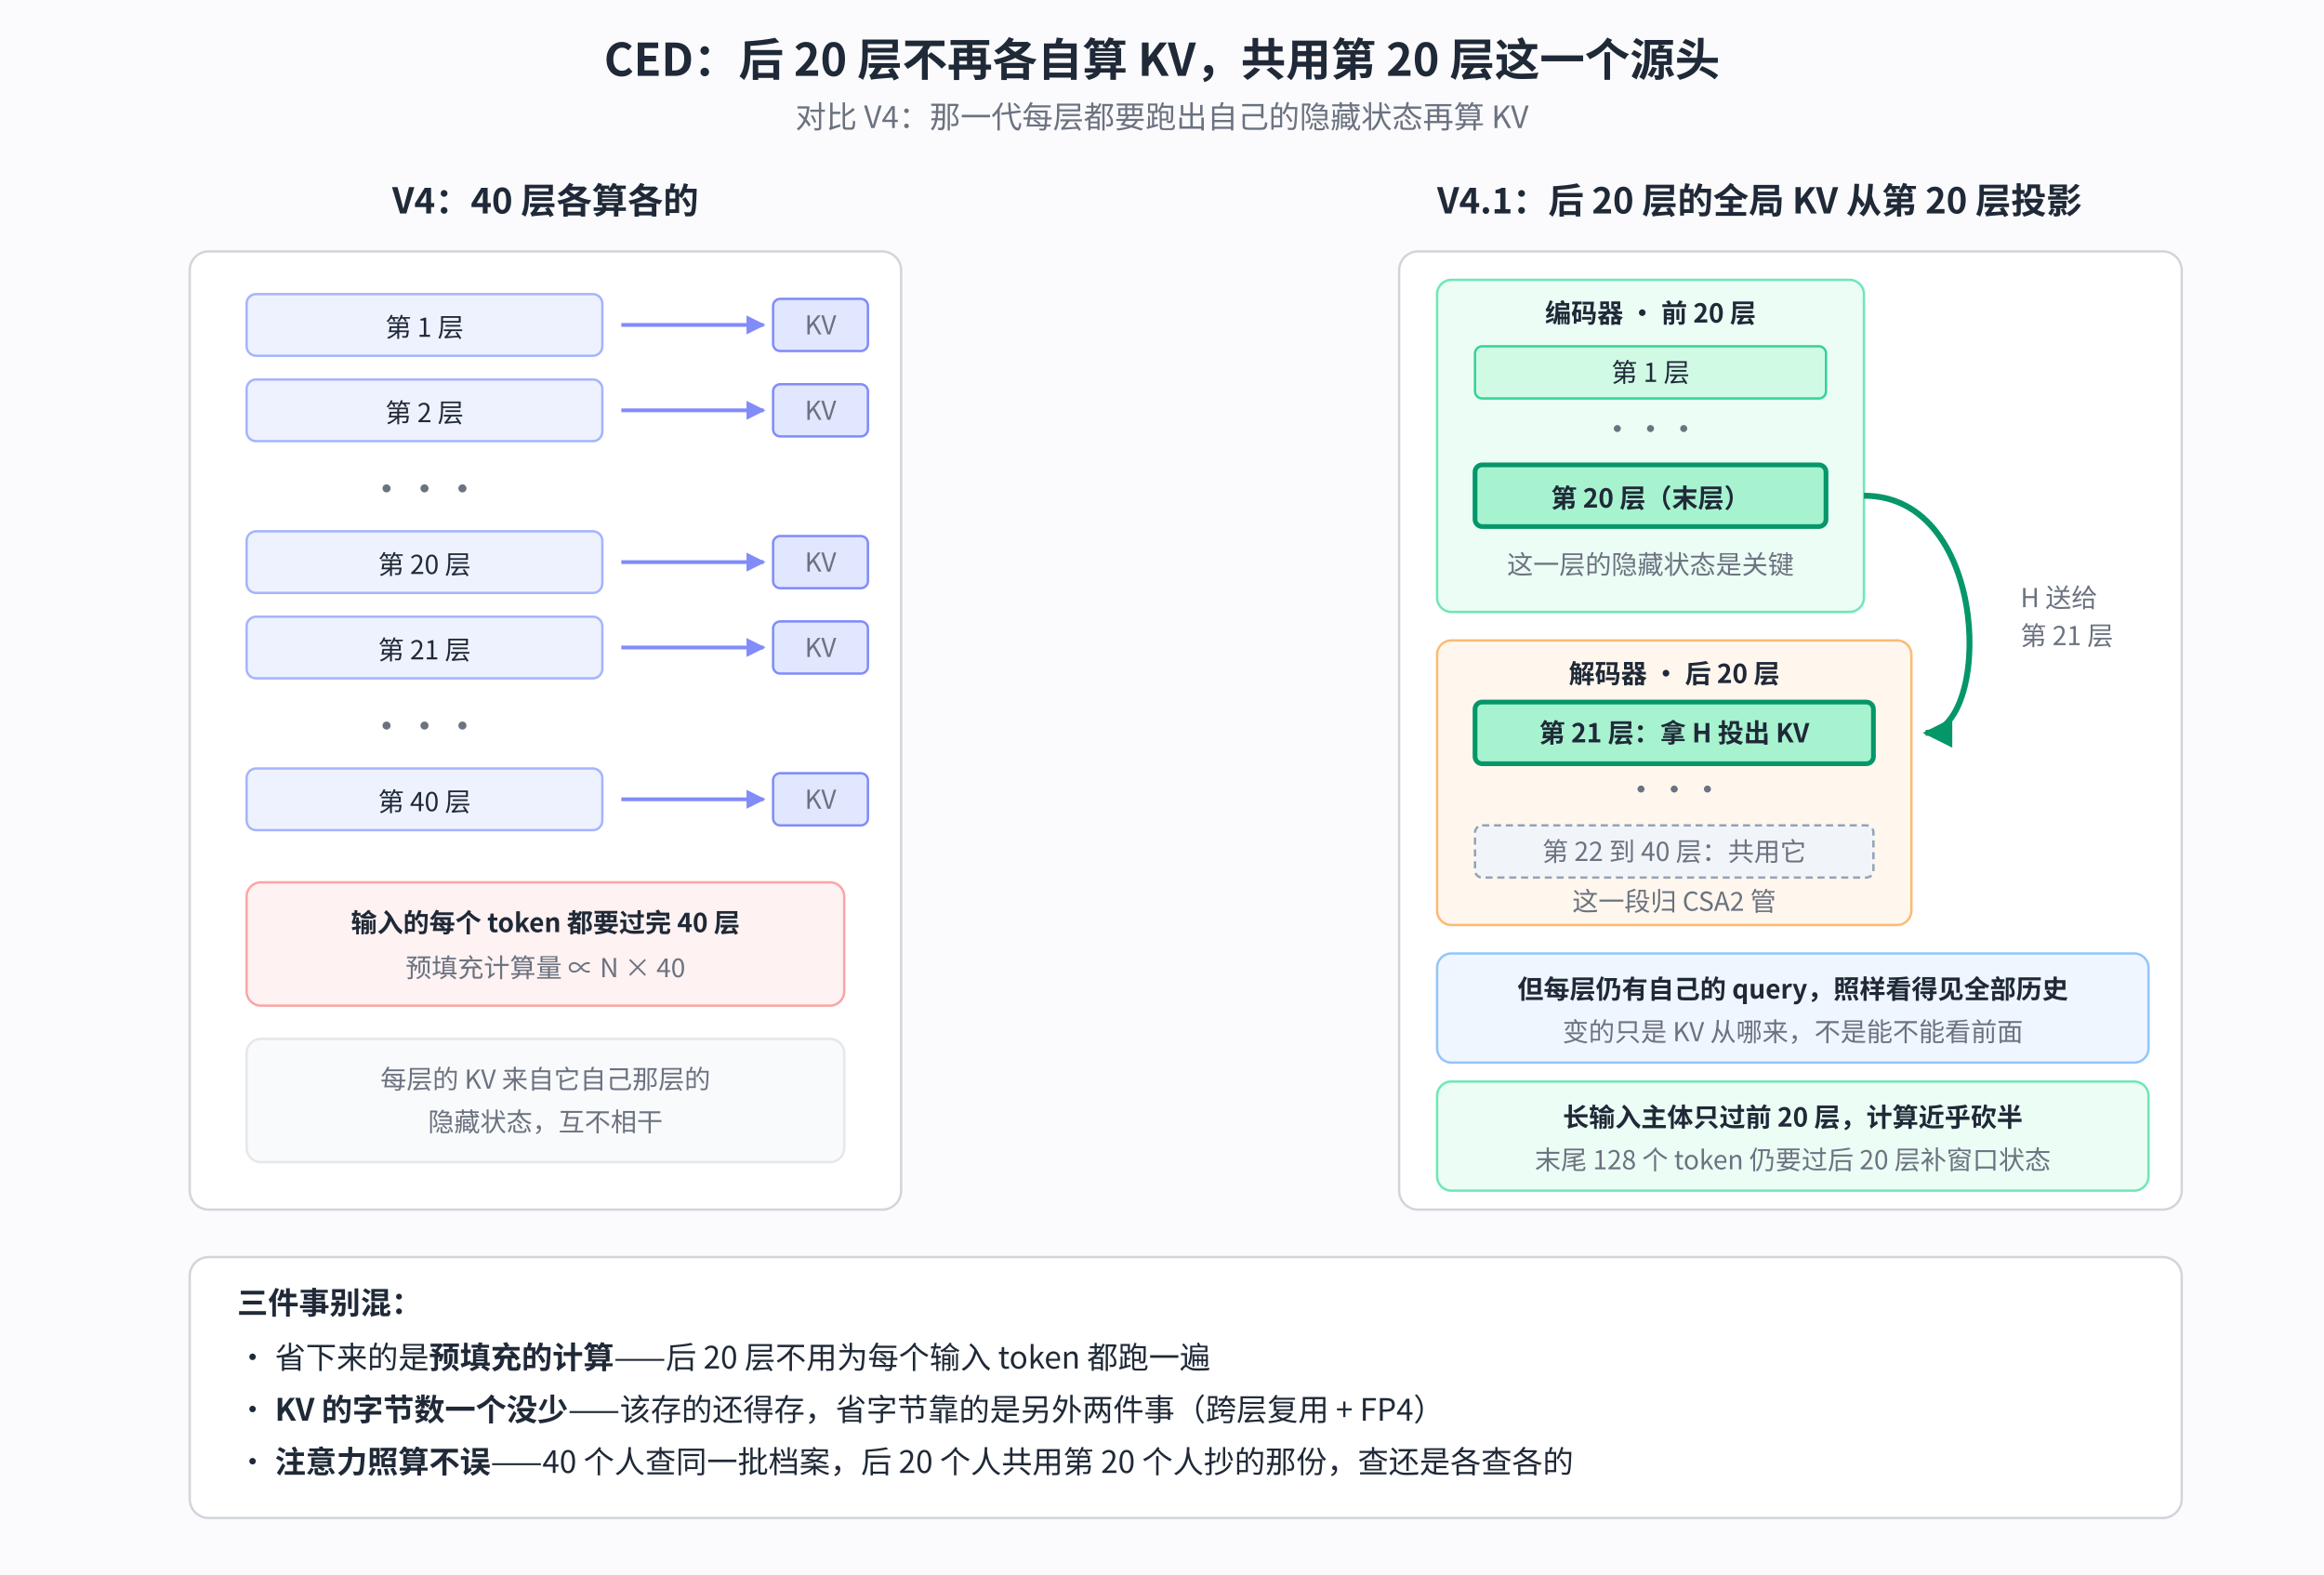
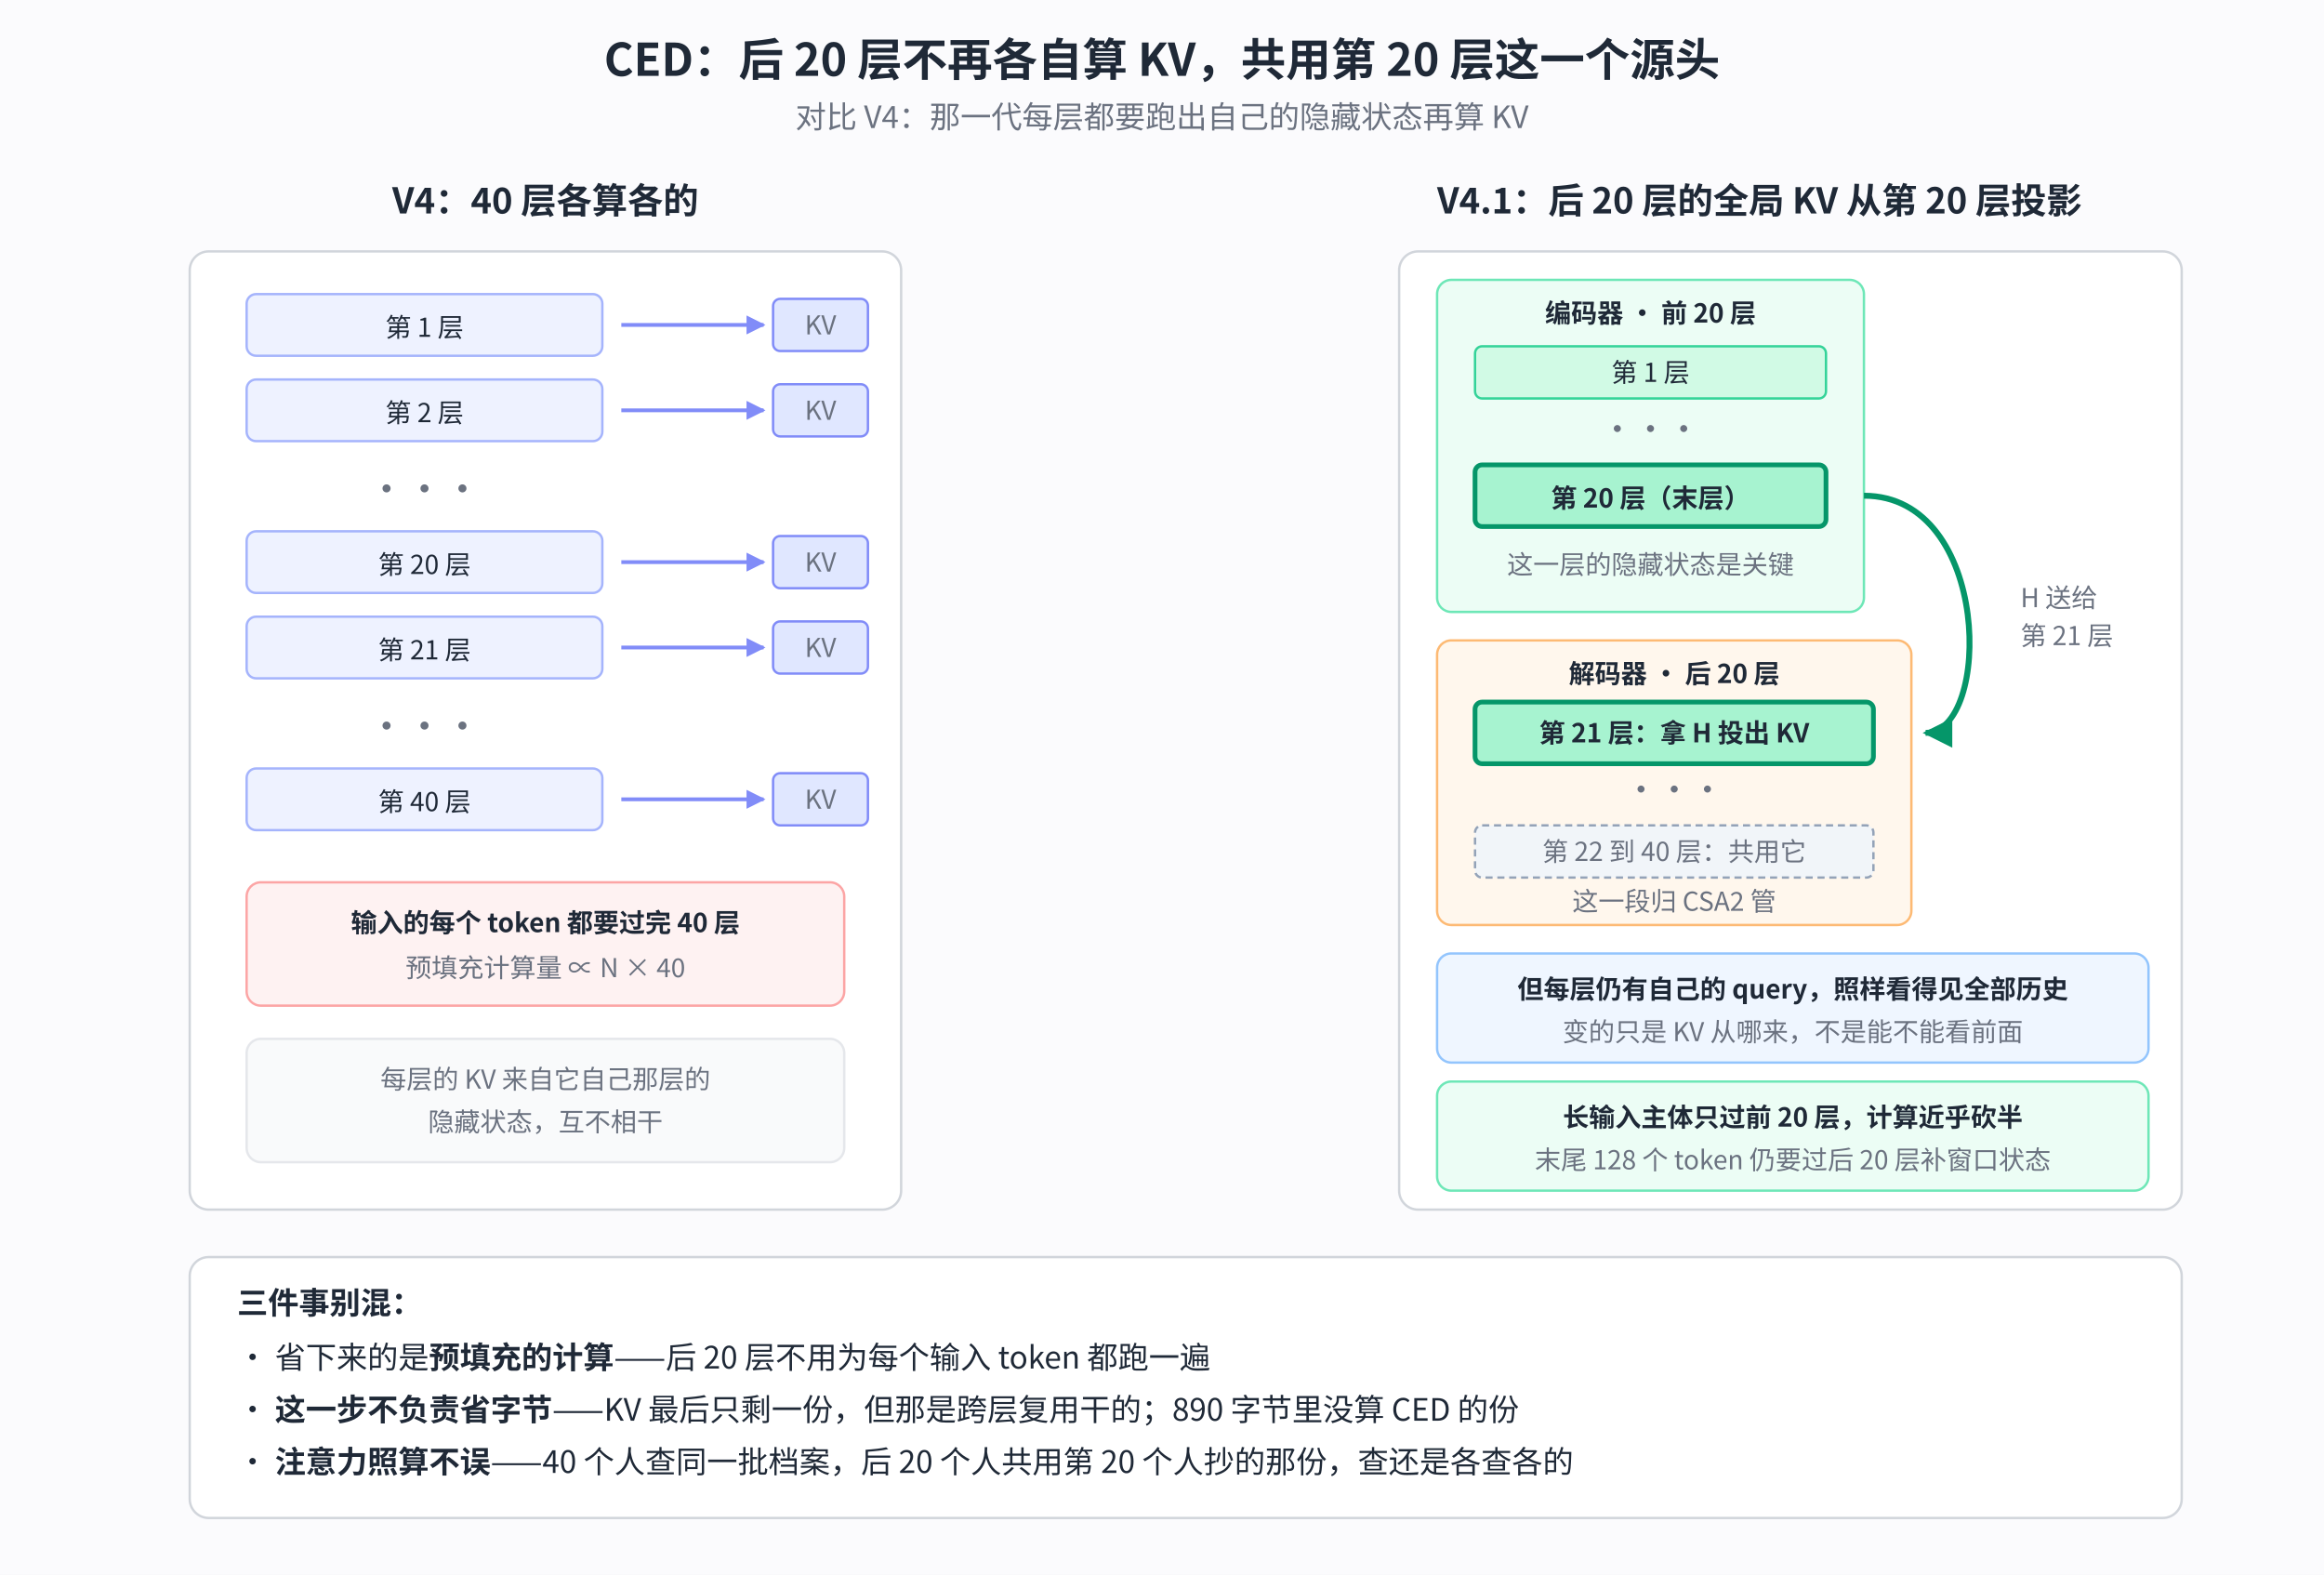
<svg xmlns="http://www.w3.org/2000/svg" viewBox="0 0 980 664">
  <style>
    text { font-family: 'Noto Sans CJK SC', 'WenQuanYi Micro Hei', sans-serif; }
    .t { fill: #1f2937; }
    .dim { fill: #6b7280; }
    .lbl { font-size: 13px; }
    .sm { font-size: 11px; }
  </style>
  <rect width="980" height="664" fill="#fbfbfd" />
  <text x="490" y="32" text-anchor="middle" class="t" font-size="19" font-weight="bold">CED：后 20 层不再各自算 KV，共用第 20 层这一个源头</text>
  <text x="490" y="54" text-anchor="middle" class="dim lbl">对比 V4：那一代每层都要跑出自己的隐藏状态再算 KV</text>
  <text x="230" y="90" text-anchor="middle" class="t" font-size="15" font-weight="bold">V4：40 层各算各的</text>
  <rect x="80" y="106" width="300" height="404" rx="8" fill="#ffffff" stroke="#d1d5db" />
  <g>
    <rect x="104" y="124" width="150" height="26" rx="4" fill="#eef2ff" stroke="#a5b4fc" />
    <text x="179" y="142" text-anchor="middle" class="t sm">第 1 层</text>
    <path d="M262 137 H322" stroke="#818cf8" stroke-width="1.6" marker-end="url(#ah)" />
    <rect x="326" y="126" width="40" height="22" rx="3" fill="#e0e7ff" stroke="#818cf8" />
    <text x="346" y="141" text-anchor="middle" class="dim sm">KV</text>
  </g>
  <g>
    <rect x="104" y="160" width="150" height="26" rx="4" fill="#eef2ff" stroke="#a5b4fc" />
    <text x="179" y="178" text-anchor="middle" class="t sm">第 2 层</text>
    <path d="M262 173 H322" stroke="#818cf8" stroke-width="1.6" marker-end="url(#ah)" />
    <rect x="326" y="162" width="40" height="22" rx="3" fill="#e0e7ff" stroke="#818cf8" />
    <text x="346" y="177" text-anchor="middle" class="dim sm">KV</text>
  </g>
  <text x="179" y="212" text-anchor="middle" class="dim" font-size="16">···</text>
  <g>
    <rect x="104" y="224" width="150" height="26" rx="4" fill="#eef2ff" stroke="#a5b4fc" />
    <text x="179" y="242" text-anchor="middle" class="t sm">第 20 层</text>
    <path d="M262 237 H322" stroke="#818cf8" stroke-width="1.6" marker-end="url(#ah)" />
    <rect x="326" y="226" width="40" height="22" rx="3" fill="#e0e7ff" stroke="#818cf8" />
    <text x="346" y="241" text-anchor="middle" class="dim sm">KV</text>
  </g>
  <g>
    <rect x="104" y="260" width="150" height="26" rx="4" fill="#eef2ff" stroke="#a5b4fc" />
    <text x="179" y="278" text-anchor="middle" class="t sm">第 21 层</text>
    <path d="M262 273 H322" stroke="#818cf8" stroke-width="1.6" marker-end="url(#ah)" />
    <rect x="326" y="262" width="40" height="22" rx="3" fill="#e0e7ff" stroke="#818cf8" />
    <text x="346" y="277" text-anchor="middle" class="dim sm">KV</text>
  </g>
  <text x="179" y="312" text-anchor="middle" class="dim" font-size="16">···</text>
  <g>
    <rect x="104" y="324" width="150" height="26" rx="4" fill="#eef2ff" stroke="#a5b4fc" />
    <text x="179" y="342" text-anchor="middle" class="t sm">第 40 层</text>
    <path d="M262 337 H322" stroke="#818cf8" stroke-width="1.6" marker-end="url(#ah)" />
    <rect x="326" y="326" width="40" height="22" rx="3" fill="#e0e7ff" stroke="#818cf8" />
    <text x="346" y="341" text-anchor="middle" class="dim sm">KV</text>
  </g>
  <rect x="104" y="372" width="252" height="52" rx="6" fill="#fef2f2" stroke="#fca5a5" />
  <text x="230" y="393" text-anchor="middle" class="t sm" font-weight="bold">输入的每个 token 都要过完 40 层</text>
  <text x="230" y="412" text-anchor="middle" class="dim sm">预填充计算量 ∝ N × 40</text>
  <rect x="104" y="438" width="252" height="52" rx="6" fill="#f9fafb" stroke="#e5e7eb" />
  <text x="230" y="459" text-anchor="middle" class="dim sm">每层的 KV 来自它自己那层的</text>
  <text x="230" y="477" text-anchor="middle" class="dim sm">隐藏状态，互不相干</text>
  <text x="742" y="90" text-anchor="middle" class="t" font-size="15" font-weight="bold">V4.1：后 20 层的全局 KV 从第 20 层投影</text>
  <rect x="590" y="106" width="330" height="404" rx="8" fill="#ffffff" stroke="#d1d5db" />
  <rect x="606" y="118" width="180" height="140" rx="6" fill="#ecfdf5" stroke="#6ee7b7" />
  <text x="696" y="136" text-anchor="middle" class="t sm" font-weight="bold">编码器 · 前 20 层</text>
  <rect x="622" y="146" width="148" height="22" rx="3" fill="#d1fae5" stroke="#34d399" />
  <text x="696" y="161" text-anchor="middle" class="t sm">第 1 层</text>
  <text x="696" y="186" text-anchor="middle" class="dim" font-size="14">···</text>
  <rect x="622" y="196" width="148" height="26" rx="3" fill="#a7f3d0" stroke="#059669" stroke-width="2" />
  <text x="696" y="214" text-anchor="middle" class="t sm" font-weight="bold">第 20 层（末层）</text>
  <text x="696" y="242" text-anchor="middle" class="dim sm">这一层的隐藏状态是关键</text>
  <path d="M786 209 C 840 209, 840 309, 812 309" fill="none" stroke="#059669" stroke-width="2.5" marker-end="url(#ah2)" />
  <text x="852" y="256" class="dim sm">H 送给</text>
  <text x="852" y="272" class="dim sm">第 21 层</text>
  <path d="M706 324 V344" stroke="#94a3b8" stroke-width="1.6" fill="none" marker-end="url(#ah3)" />
  <rect x="606" y="270" width="200" height="120" rx="6" fill="#fff7ed" stroke="#fdba74" />
  <text x="706" y="288" text-anchor="middle" class="t sm" font-weight="bold">解码器 · 后 20 层</text>
  <rect x="622" y="296" width="168" height="26" rx="3" fill="#a7f3d0" stroke="#059669" stroke-width="2" />
  <text x="706" y="313" text-anchor="middle" class="t sm" font-weight="bold">第 21 层：拿 H 投出 KV</text>
  <text x="706" y="338" text-anchor="middle" class="dim" font-size="14">···</text>
  <rect x="622" y="348" width="168" height="22" rx="3" fill="#f1f5f9" stroke="#94a3b8" stroke-dasharray="3 2" />
  <text x="706" y="363" text-anchor="middle" class="dim sm">第 22 到 40 层：共用它</text>
  <text x="706" y="384" text-anchor="middle" class="dim sm">这一段归 CSA2 管</text>
  <rect x="606" y="402" width="300" height="46" rx="6" fill="#eff6ff" stroke="#93c5fd" />
  <text x="756" y="421" text-anchor="middle" class="t sm" font-weight="bold">但每层仍有自己的 query，照样看得见全部历史</text>
  <text x="756" y="439" text-anchor="middle" class="dim sm">变的只是 KV 从哪来，不是能不能看前面</text>
  <rect x="606" y="456" width="300" height="46" rx="6" fill="#ecfdf5" stroke="#6ee7b7" />
  <text x="756" y="475" text-anchor="middle" class="t sm" font-weight="bold">长输入主体只过前 20 层，计算近乎砍半</text>
  <text x="756" y="493" text-anchor="middle" class="dim sm">末尾 128 个 token 仍要过后 20 层补窗口状态</text>
  <rect x="80" y="530" width="840" height="110" rx="8" fill="#ffffff" stroke="#d1d5db" />
  <text x="100" y="554" class="t lbl" font-weight="bold">三件事别混：</text>
  <text x="100" y="577" class="t lbl">· 省下来的是<tspan font-weight="bold">预填充的计算</tspan>——后 20 层不用为每个输入 token 都跑一遍</text>
-   <text x="100" y="599" class="t lbl">· <tspan font-weight="bold">KV 的字节数一个没少</tspan>——该存的还得存，省字节靠的是另外两件事（跨层复用 + FP4）</text>
+   <text x="100" y="599" class="t lbl">· <tspan font-weight="bold">这一步不负责省字节</tspan>——KV 最后只剩一份，但那是跨层复用干的；890 字节里没算 CED 的份</text>
  <text x="100" y="621" class="t lbl">· <tspan font-weight="bold">注意力照算不误</tspan>——40 个人查同一批档案，后 20 个人共用第 20 个人抄的那份，查还是各查各的</text>
  <defs>
    <marker id="ah" viewBox="0 0 10 10" refX="9" refY="5" markerWidth="5" markerHeight="5" orient="auto">
      <path d="M0 0 L10 5 L0 10 z" fill="#818cf8" />
    </marker>
    <marker id="ah2" viewBox="0 0 10 10" refX="9" refY="5" markerWidth="5" markerHeight="5" orient="auto">
      <path d="M0 0 L10 5 L0 10 z" fill="#059669" />
    </marker>
    <marker id="ah3" viewBox="0 0 10 10" refX="9" refY="5" markerWidth="5" markerHeight="5" orient="auto">
      <path d="M0 0 L10 5 L0 10 z" fill="#94a3b8" />
    </marker>
  </defs>
</svg>
